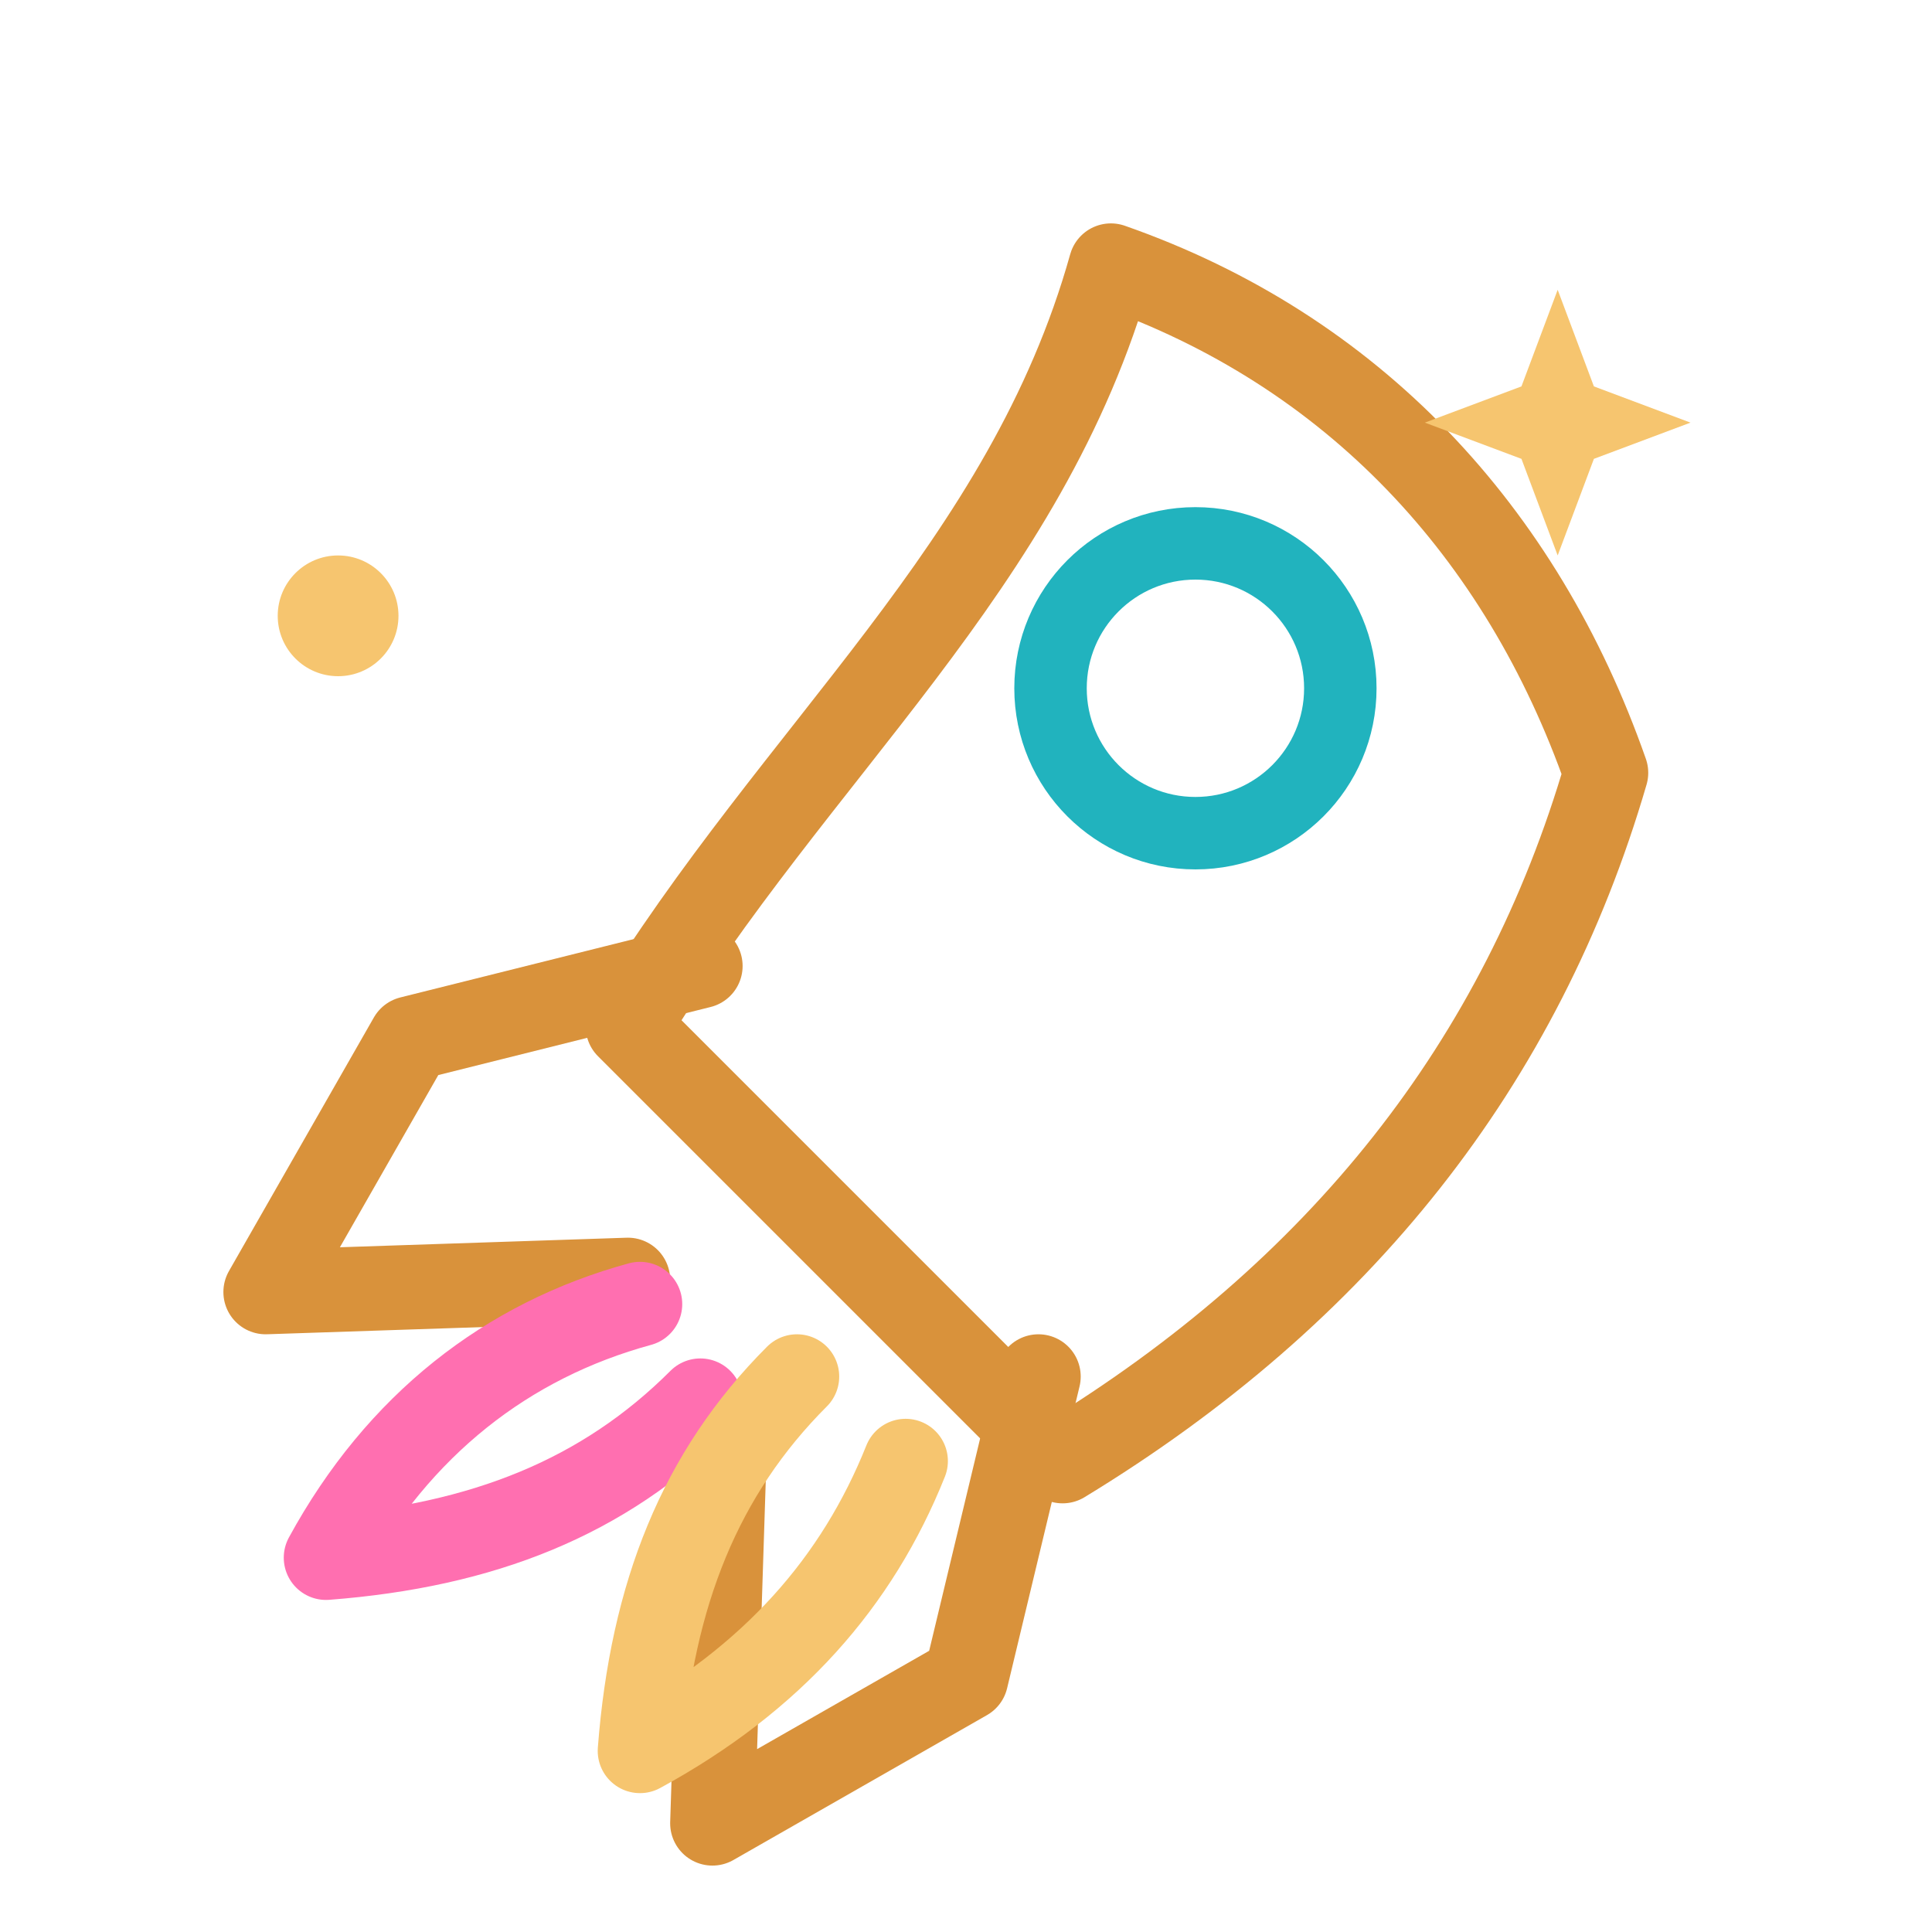
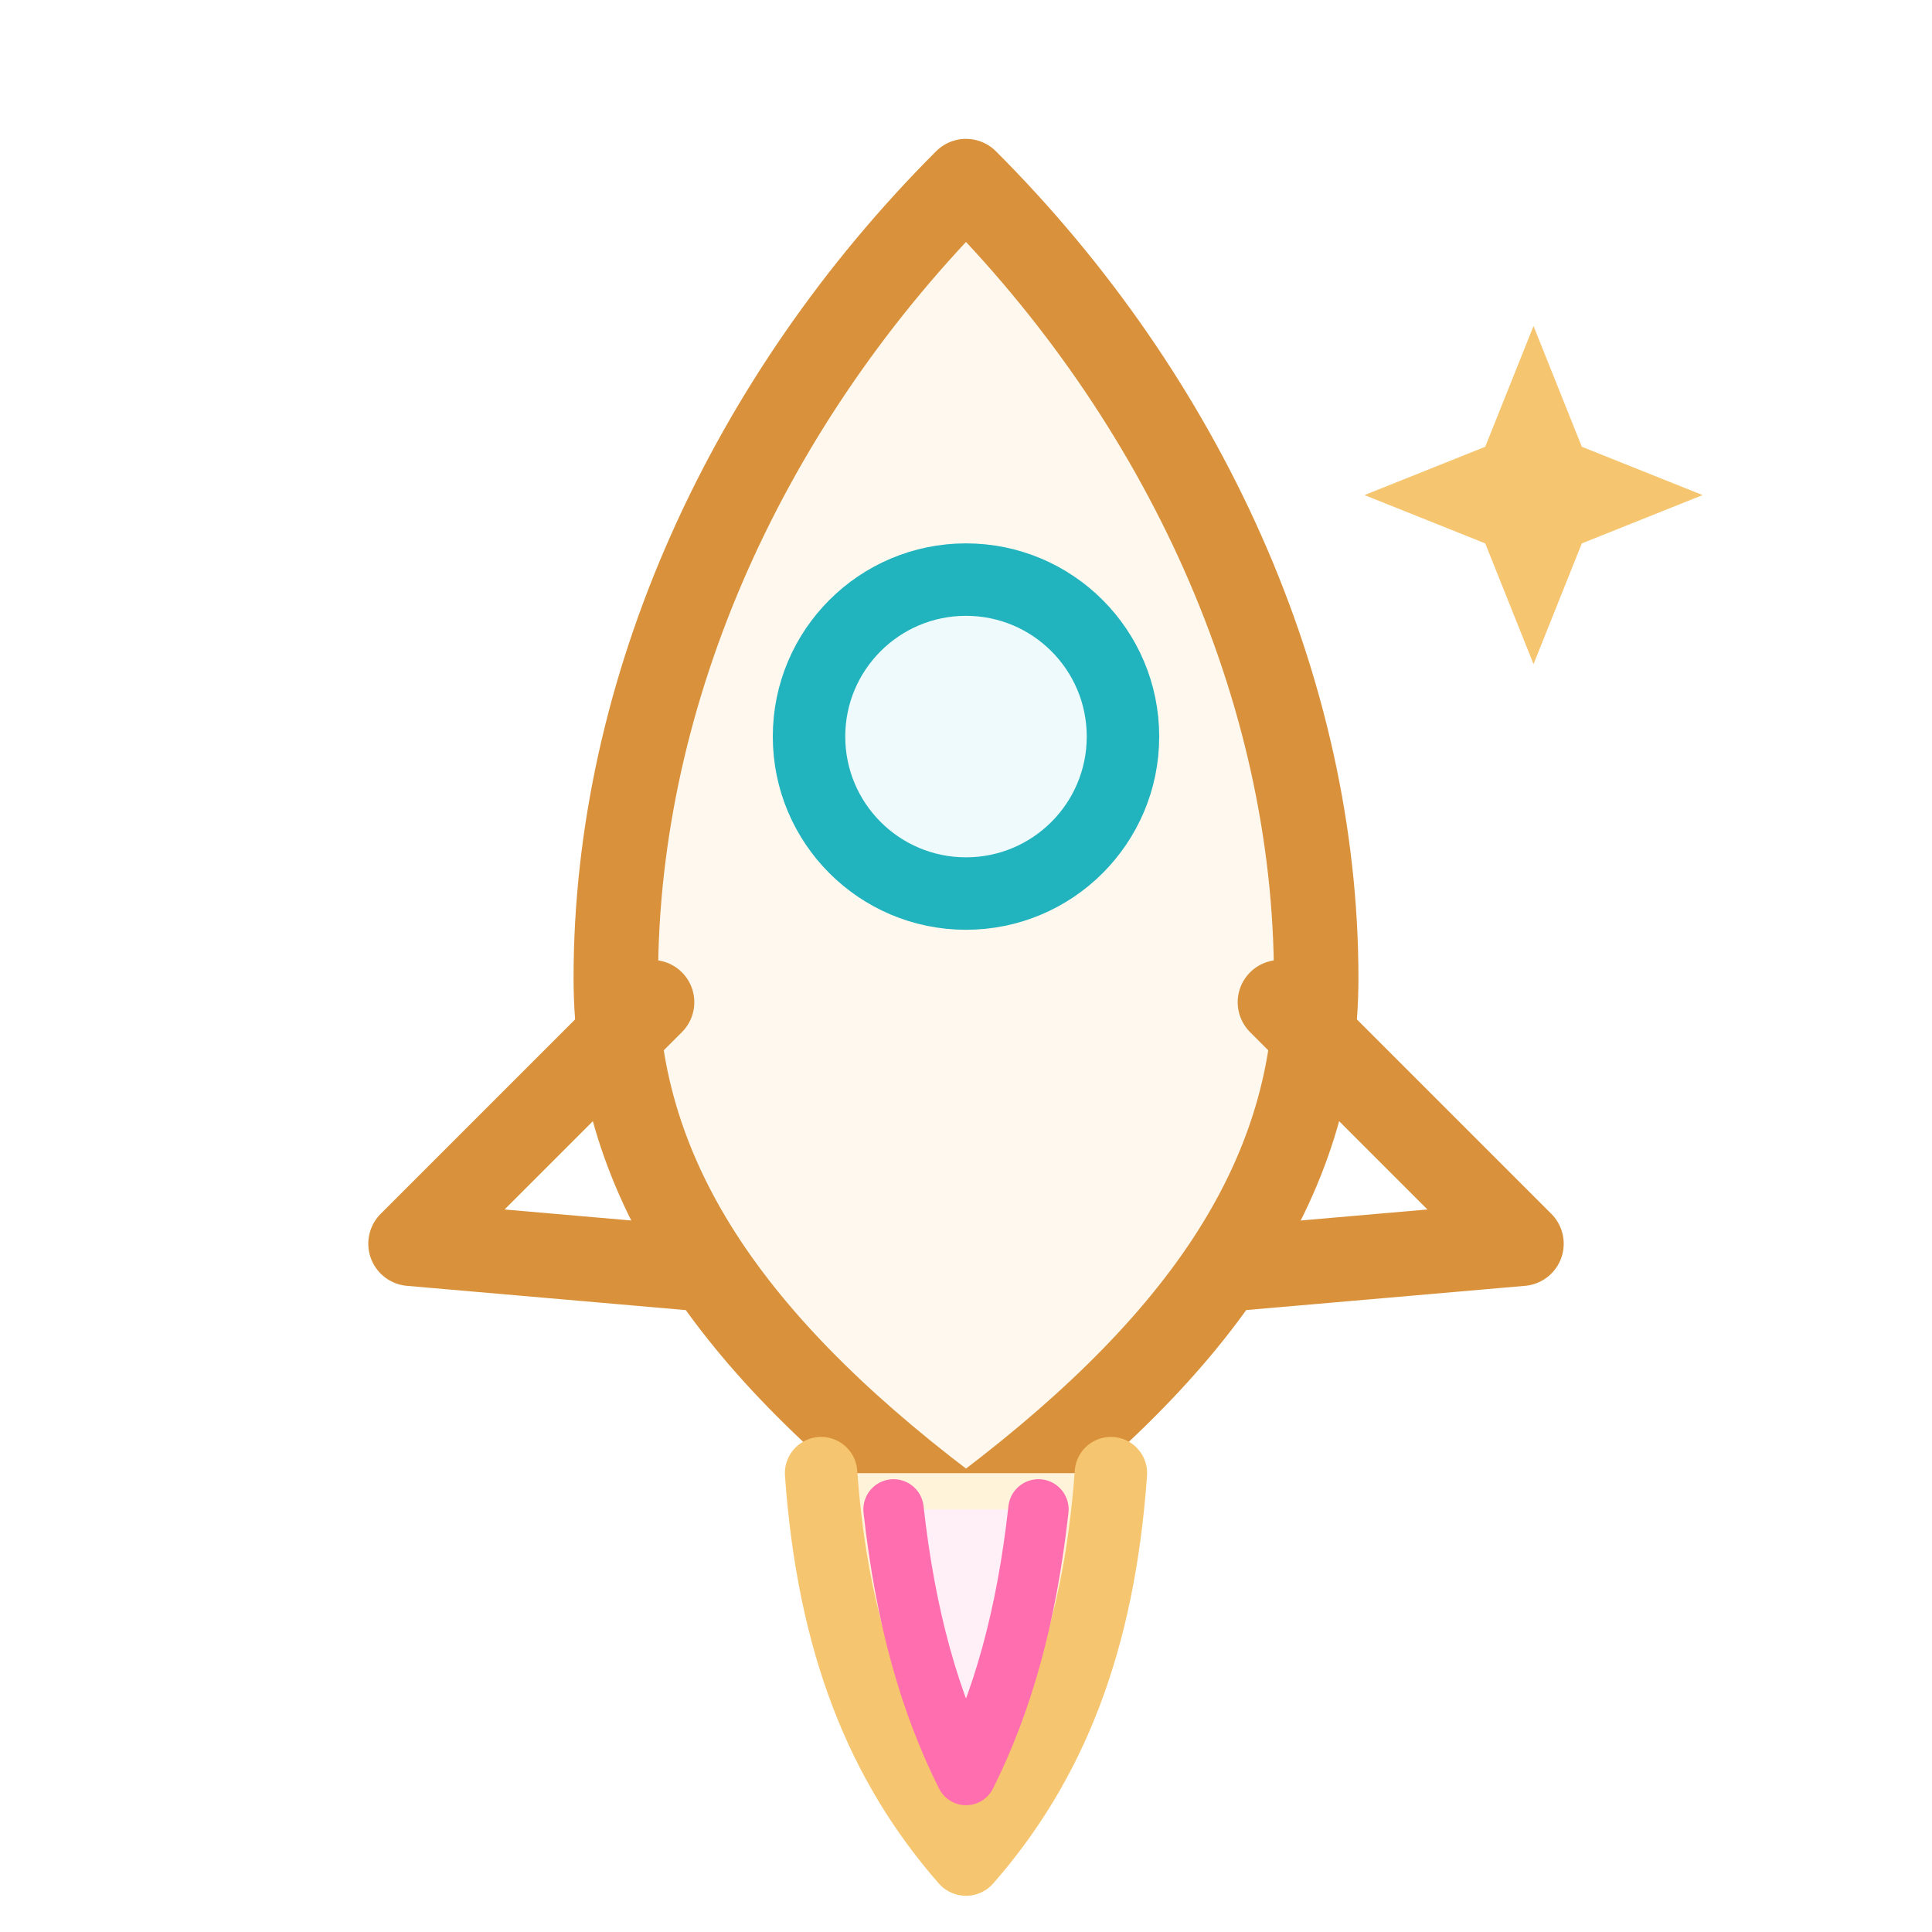
<svg xmlns="http://www.w3.org/2000/svg" viewBox="0 0 160 160" role="img" aria-labelledby="title desc">
  <g fill="none" stroke-linecap="round" stroke-linejoin="round">
-     <path d="M92 22c20 7 34 22 41 42-7 24-22 43-45 57L52 85c14-23 33-38 40-63z" stroke="#d9923b" stroke-width="7" />
-     <circle cx="99" cy="57" r="12" stroke="#21b3be" stroke-width="6" />
-     <path d="M58 80l-24 6-12 21 30-1M86 114l-6 25-21 12 1-31" stroke="#d9923b" stroke-width="7" />
-     <path d="M53 108c-11 3-20 10-26 21 13-1 23-5 31-13" stroke="#ff6fb0" stroke-width="7" />
-     <path d="M75 121c-4 10-11 18-22 24 1-13 5-23 13-31" stroke="#f6c56f" stroke-width="7" />
+     <path d="M80 15c18 18 29 42 29 66 0 17-10 31-29 45-19-14-29-28-29-45 0-24 11-48 29-66z" fill="#fff8ee" stroke="#d9923b" stroke-width="7" />
+     <circle cx="80" cy="61" r="13" fill="#eefafb" stroke="#21b3be" stroke-width="6" />
+     <path d="M54 83L34 103l23 2M106 83l20 20-23 2" stroke="#d9923b" stroke-width="7" />
+     <path d="M68 122c1 14 5 24 12 32 7-8 11-18 12-32" fill="#fff4d9" stroke="#f6c56f" stroke-width="6" />
+     <path d="M74 125c1 9 3 16 6 22 3-6 5-13 6-22" fill="#fff0f7" stroke="#ff6fb0" stroke-width="5" />
  </g>
-   <g fill="#f6c56f">
-     <path d="M129 24l3 8 8 3-8 3-3 8-3-8-8-3 8-3 3-8z" />
-     <circle cx="28" cy="51" r="5" />
-   </g>
+   <path d="M127 27l4 10 10 4-10 4-4 10-4-10-10-4 10-4z" fill="#f6c56f" />
</svg>
